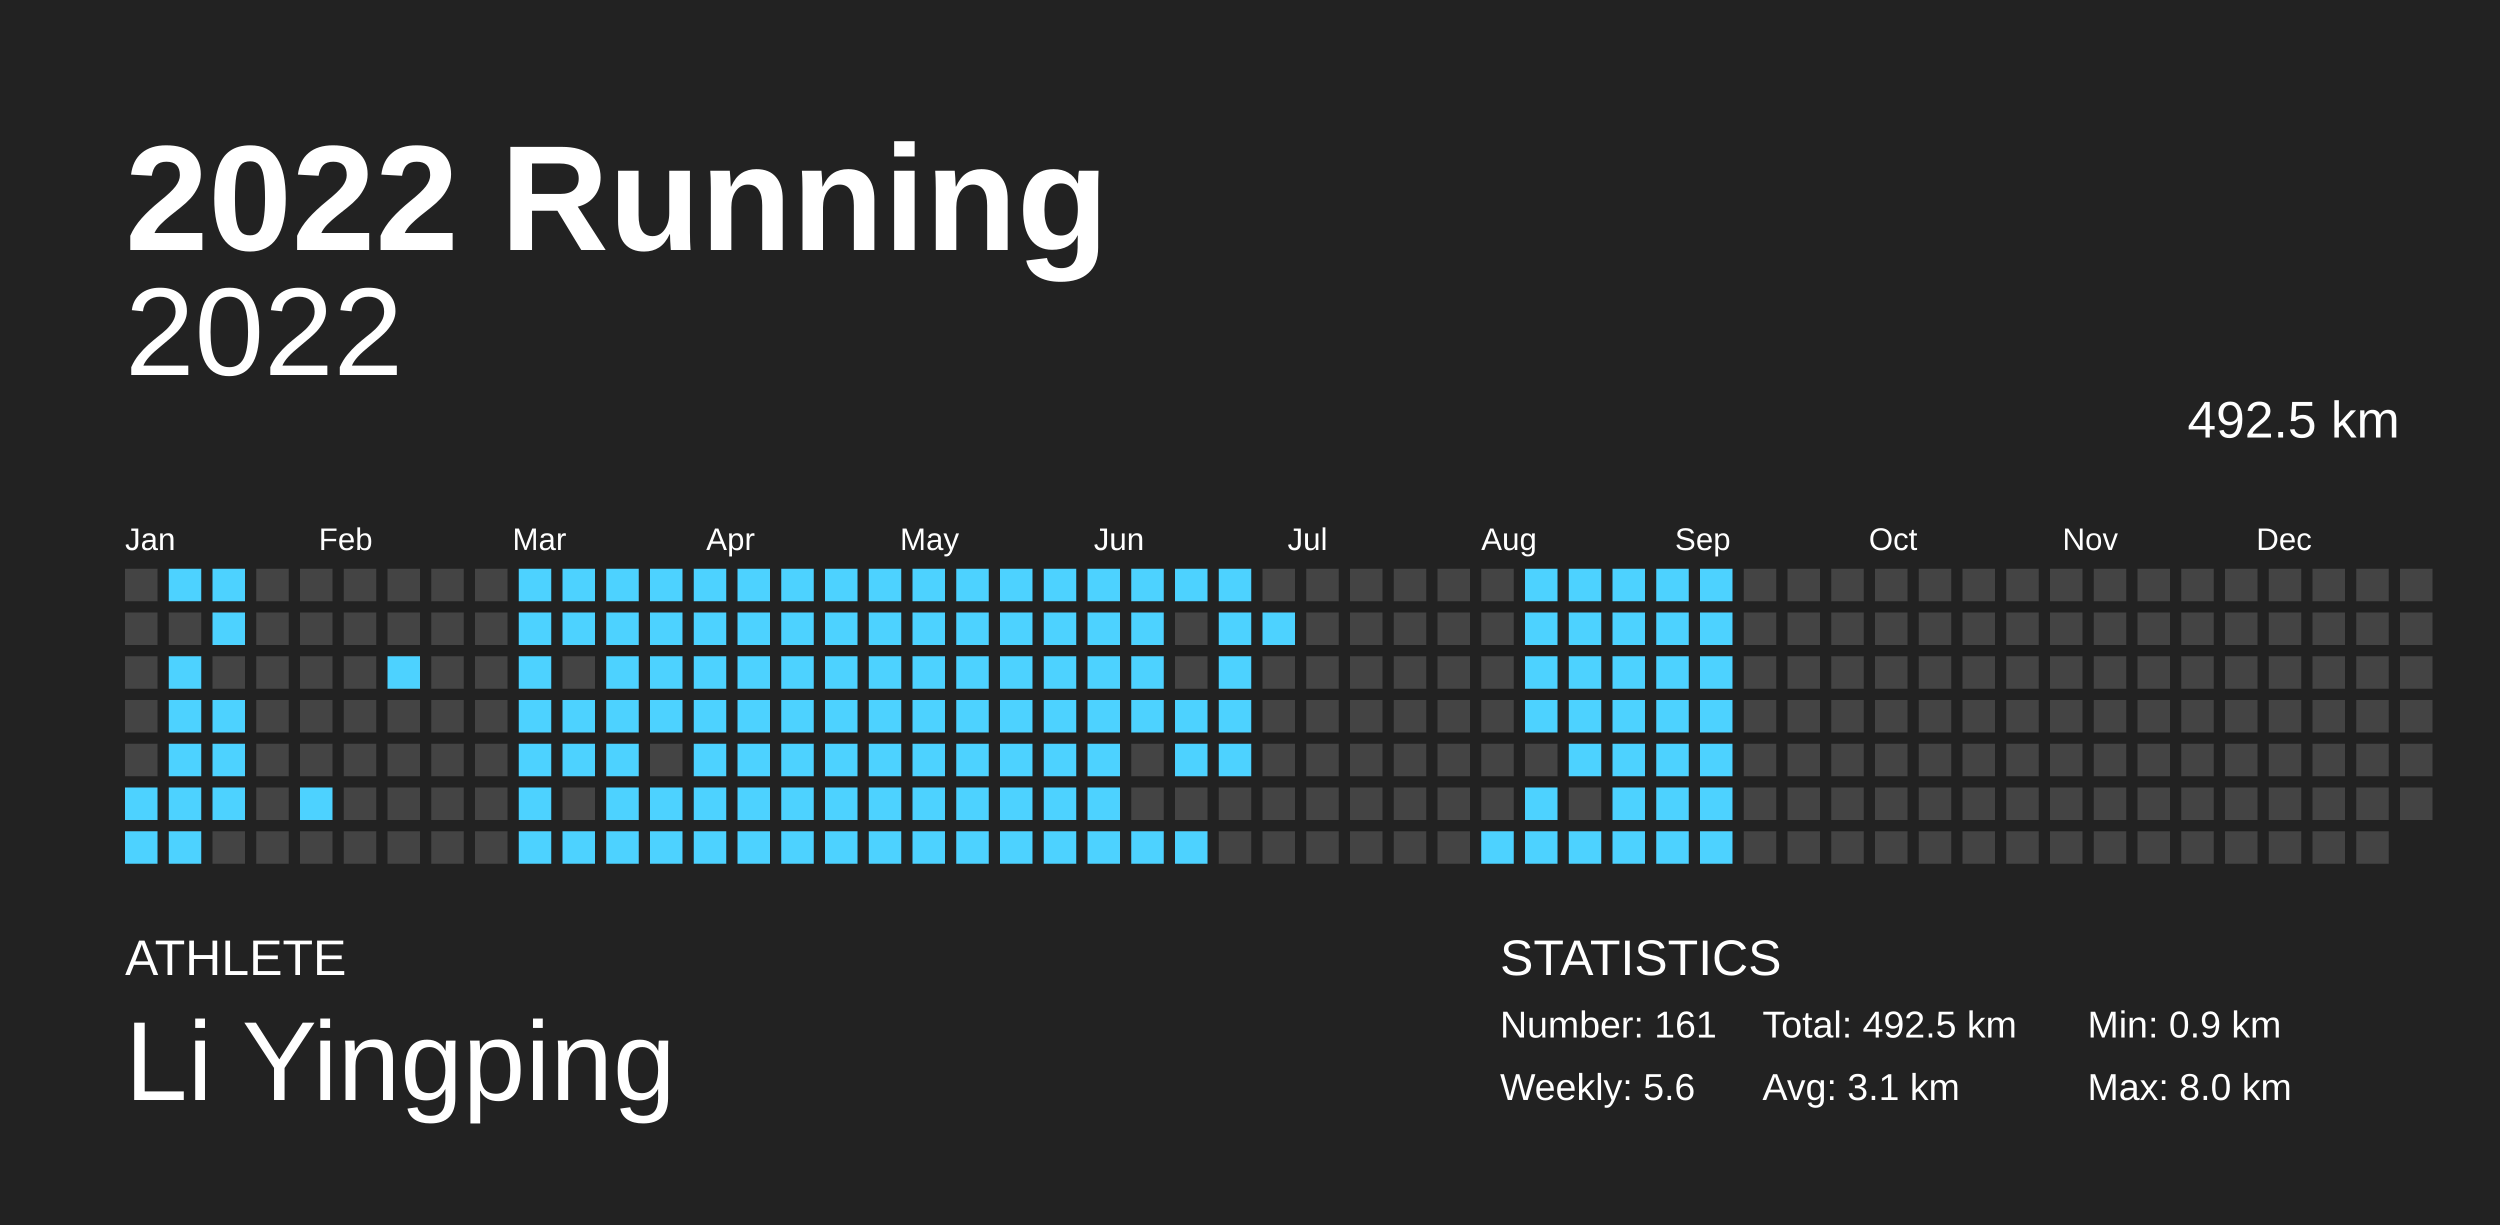
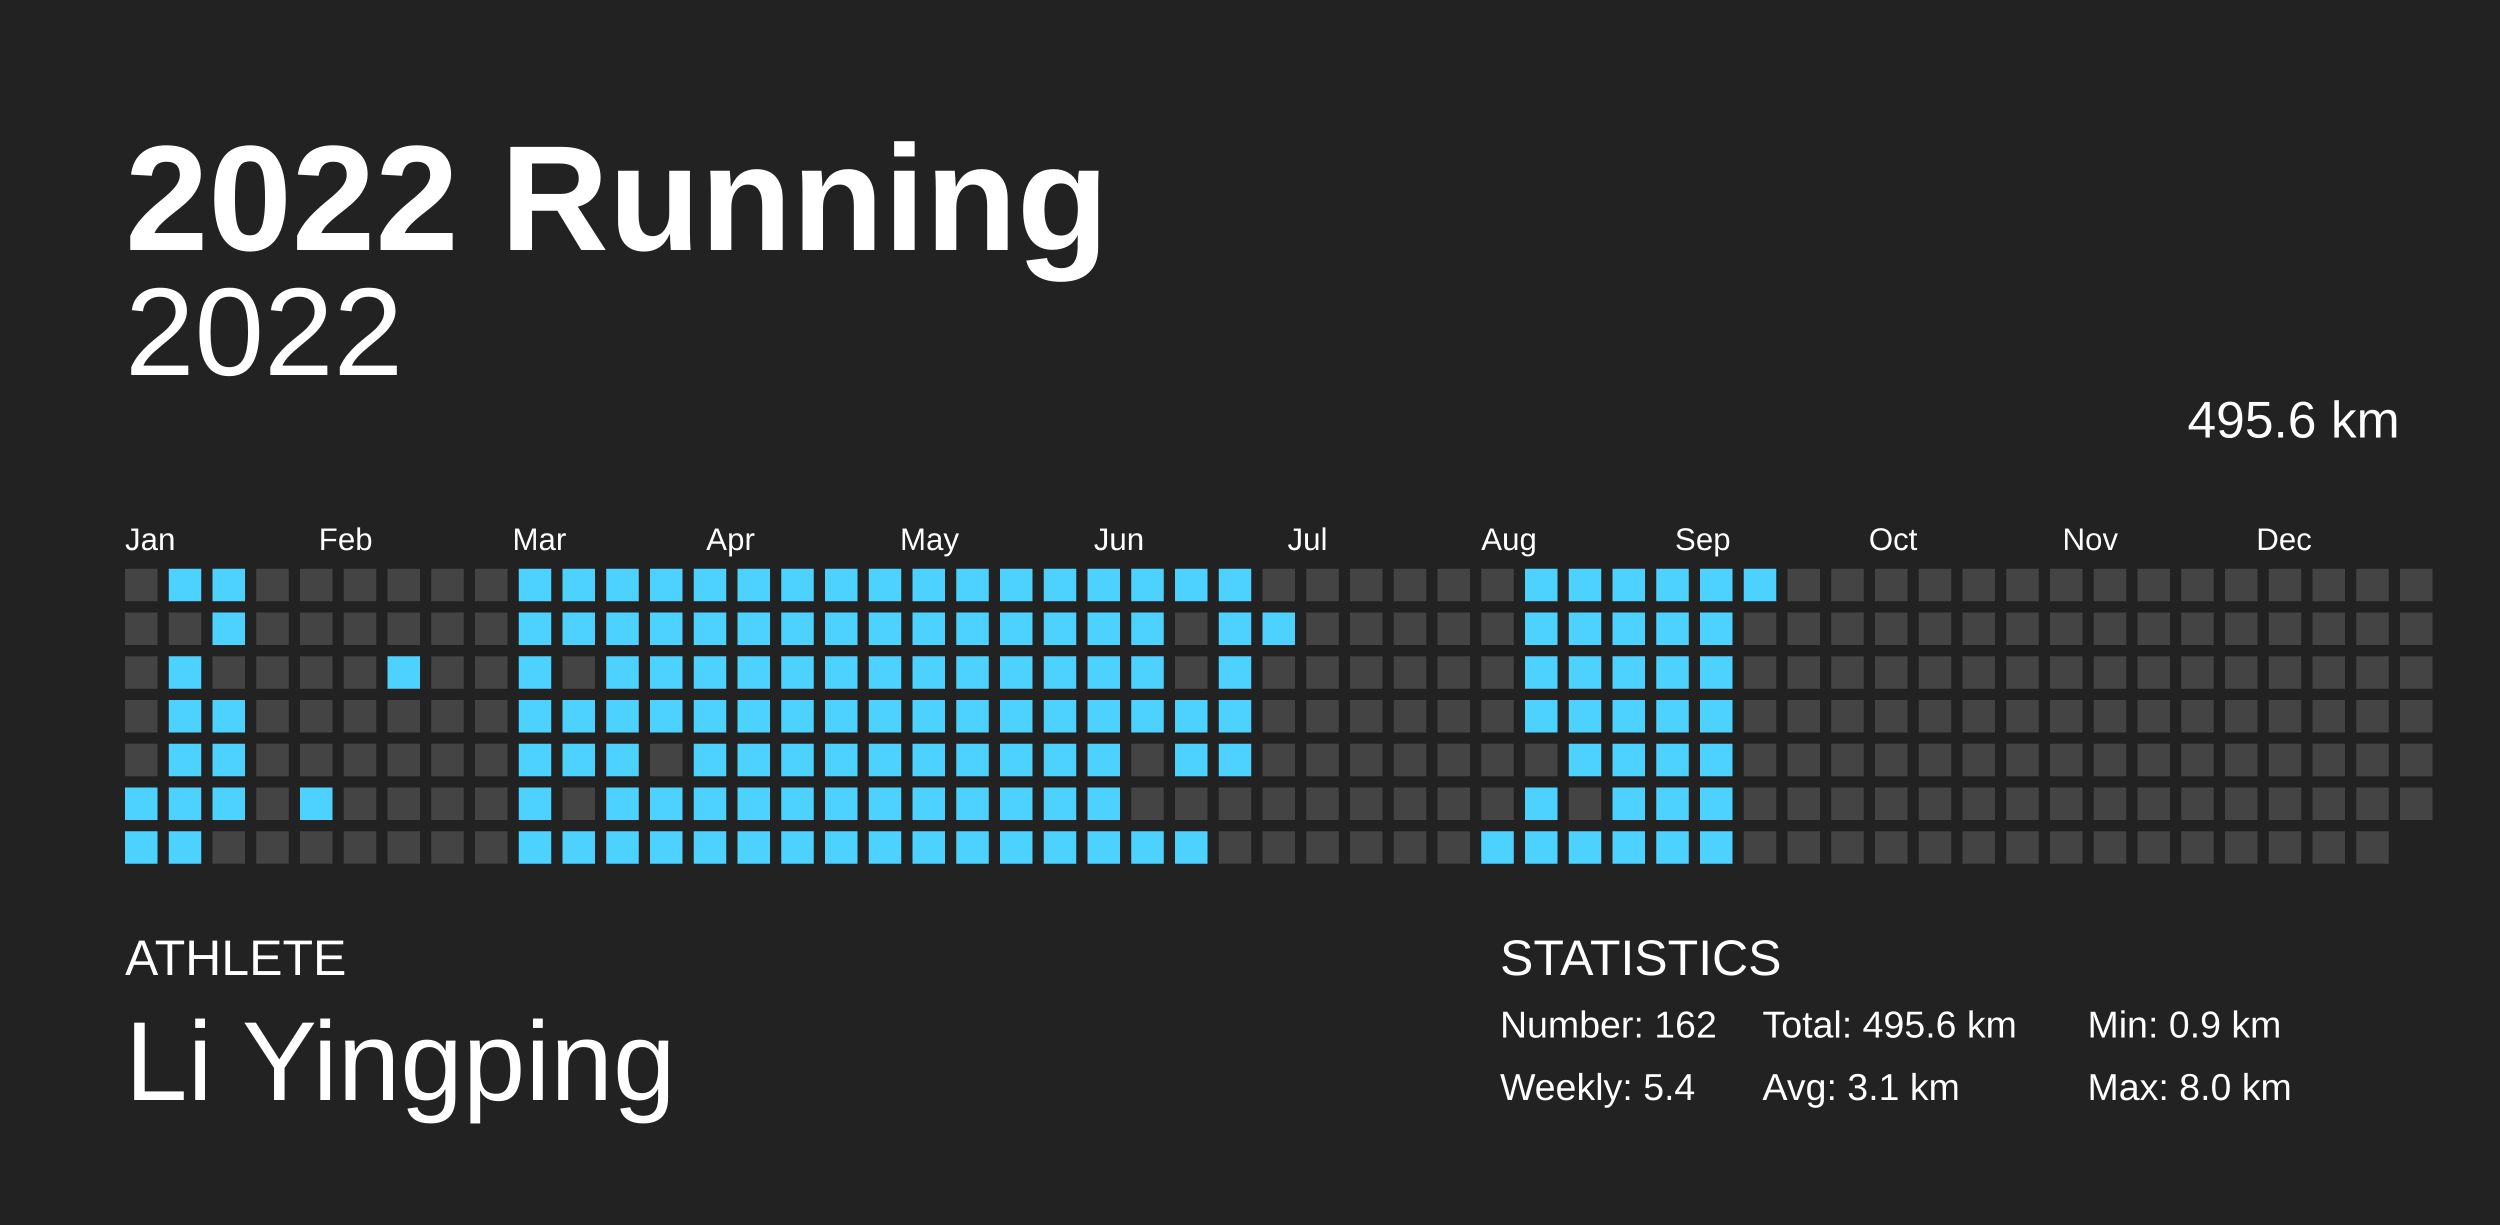
<svg xmlns="http://www.w3.org/2000/svg" baseProfile="full" height="98mm" version="1.1" viewBox="0,0,200,98" width="200mm">
  <defs />
  <rect fill="#222222" height="98" width="200" x="0" y="0" />
  <text fill="#FFFFFF" style="font-size:12px; font-family:Arial; font-weight:bold;" x="10" y="20">2022 Running</text>
  <text fill="#FFFFFF" style="font-size:4px; font-family:Arial" x="10" y="78">ATHLETE</text>
  <text fill="#FFFFFF" style="font-size:9px; font-family:Arial" x="10" y="88">Li Yingping</text>
  <text fill="#FFFFFF" style="font-size:4px; font-family:Arial" x="120" y="78">STATISTICS</text>
-   <text fill="#FFFFFF" style="font-size:3px; font-family:Arial" x="120" y="83">Number: 161</text>
-   <text fill="#FFFFFF" style="font-size:3px; font-family:Arial" x="120" y="88">Weekly: 5.6</text>
-   <text fill="#FFFFFF" style="font-size:3px; font-family:Arial" x="141" y="83">Total: 492.5 km</text>
+   <text fill="#FFFFFF" style="font-size:3px; font-family:Arial" x="120" y="83">Number: 162</text>
+   <text fill="#FFFFFF" style="font-size:3px; font-family:Arial" x="120" y="88">Weekly: 5.4</text>
+   <text fill="#FFFFFF" style="font-size:3px; font-family:Arial" x="141" y="83">Total: 495.6 km</text>
  <text fill="#FFFFFF" style="font-size:3px; font-family:Arial" x="141" y="88">Avg: 3.1 km</text>
  <text fill="#FFFFFF" style="font-size:3px; font-family:Arial" x="167" y="83">Min: 0.9 km</text>
  <text fill="#FFFFFF" style="font-size:3px; font-family:Arial" x="167" y="88">Max: 8.0 km</text>
  <text alignment-baseline="hanging" fill="#FFFFFF" style="font-size:10.0px; font-family:Arial;" x="10" y="30">2022</text>
-   <text alignment-baseline="hanging" fill="#FFFFFF" style="font-size:4.125px; font-family:Arial;" x="175" y="35">492.5 km</text>
+   <text alignment-baseline="hanging" fill="#FFFFFF" style="font-size:4.125px; font-family:Arial;" x="175" y="35">495.6 km</text>
  <text fill="#FFFFFF" style="font-size:2.5px; font-family:Arial" x="10.0" y="44">Jan</text>
  <text fill="#FFFFFF" style="font-size:2.5px; font-family:Arial" x="25.5" y="44">Feb</text>
  <text fill="#FFFFFF" style="font-size:2.5px; font-family:Arial" x="41.0" y="44">Mar</text>
  <text fill="#FFFFFF" style="font-size:2.5px; font-family:Arial" x="56.5" y="44">Apr</text>
  <text fill="#FFFFFF" style="font-size:2.5px; font-family:Arial" x="72.0" y="44">May</text>
  <text fill="#FFFFFF" style="font-size:2.5px; font-family:Arial" x="87.5" y="44">Jun</text>
  <text fill="#FFFFFF" style="font-size:2.5px; font-family:Arial" x="103.0" y="44">Jul</text>
  <text fill="#FFFFFF" style="font-size:2.5px; font-family:Arial" x="118.5" y="44">Aug</text>
  <text fill="#FFFFFF" style="font-size:2.5px; font-family:Arial" x="134.0" y="44">Sep</text>
  <text fill="#FFFFFF" style="font-size:2.5px; font-family:Arial" x="149.5" y="44">Oct</text>
  <text fill="#FFFFFF" style="font-size:2.5px; font-family:Arial" x="165.0" y="44">Nov</text>
  <text fill="#FFFFFF" style="font-size:2.5px; font-family:Arial" x="180.5" y="44">Dec</text>
  <rect fill="#444444" height="2.6" width="2.6" x="10.0" y="45.5" />
  <rect fill="#444444" height="2.6" width="2.6" x="10.0" y="49.0" />
  <rect fill="#444444" height="2.6" width="2.6" x="10.0" y="52.5" />
  <rect fill="#444444" height="2.6" width="2.6" x="10.0" y="56.0" />
  <rect fill="#444444" height="2.6" width="2.6" x="10.0" y="59.5" />
  <rect fill="#4dd2ff" height="2.6" width="2.6" x="10.0" y="63.0" />
  <rect fill="#4dd2ff" height="2.6" width="2.6" x="10.0" y="66.5" />
  <rect fill="#4dd2ff" height="2.6" width="2.6" x="13.5" y="45.5" />
  <rect fill="#444444" height="2.6" width="2.6" x="13.5" y="49.0" />
  <rect fill="#4dd2ff" height="2.6" width="2.6" x="13.5" y="52.5" />
  <rect fill="#4dd2ff" height="2.6" width="2.6" x="13.5" y="56.0" />
  <rect fill="#4dd2ff" height="2.6" width="2.6" x="13.5" y="59.5" />
  <rect fill="#4dd2ff" height="2.6" width="2.6" x="13.5" y="63.0" />
  <rect fill="#4dd2ff" height="2.6" width="2.6" x="13.5" y="66.5" />
  <rect fill="#4dd2ff" height="2.6" width="2.6" x="17.0" y="45.5" />
  <rect fill="#4dd2ff" height="2.6" width="2.6" x="17.0" y="49.0" />
  <rect fill="#444444" height="2.6" width="2.6" x="17.0" y="52.5" />
  <rect fill="#4dd2ff" height="2.6" width="2.6" x="17.0" y="56.0" />
  <rect fill="#4dd2ff" height="2.6" width="2.6" x="17.0" y="59.5" />
  <rect fill="#4dd2ff" height="2.6" width="2.6" x="17.0" y="63.0" />
  <rect fill="#444444" height="2.6" width="2.6" x="17.0" y="66.5" />
  <rect fill="#444444" height="2.6" width="2.6" x="20.5" y="45.5" />
  <rect fill="#444444" height="2.6" width="2.6" x="20.5" y="49.0" />
  <rect fill="#444444" height="2.6" width="2.6" x="20.5" y="52.5" />
  <rect fill="#444444" height="2.6" width="2.6" x="20.5" y="56.0" />
  <rect fill="#444444" height="2.6" width="2.6" x="20.5" y="59.5" />
  <rect fill="#444444" height="2.6" width="2.6" x="20.5" y="63.0" />
  <rect fill="#444444" height="2.6" width="2.6" x="20.5" y="66.5" />
  <rect fill="#444444" height="2.6" width="2.6" x="24.0" y="45.5" />
  <rect fill="#444444" height="2.6" width="2.6" x="24.0" y="49.0" />
  <rect fill="#444444" height="2.6" width="2.6" x="24.0" y="52.5" />
  <rect fill="#444444" height="2.6" width="2.6" x="24.0" y="56.0" />
  <rect fill="#444444" height="2.6" width="2.6" x="24.0" y="59.5" />
  <rect fill="#4dd2ff" height="2.6" width="2.6" x="24.0" y="63.0" />
  <rect fill="#444444" height="2.6" width="2.6" x="24.0" y="66.5" />
  <rect fill="#444444" height="2.6" width="2.6" x="27.5" y="45.5" />
  <rect fill="#444444" height="2.6" width="2.6" x="27.5" y="49.0" />
  <rect fill="#444444" height="2.6" width="2.6" x="27.5" y="52.5" />
  <rect fill="#444444" height="2.6" width="2.6" x="27.5" y="56.0" />
  <rect fill="#444444" height="2.6" width="2.6" x="27.5" y="59.5" />
  <rect fill="#444444" height="2.6" width="2.6" x="27.5" y="63.0" />
  <rect fill="#444444" height="2.6" width="2.6" x="27.5" y="66.5" />
  <rect fill="#444444" height="2.6" width="2.6" x="31.0" y="45.5" />
  <rect fill="#444444" height="2.6" width="2.6" x="31.0" y="49.0" />
  <rect fill="#4dd2ff" height="2.6" width="2.6" x="31.0" y="52.5" />
  <rect fill="#444444" height="2.6" width="2.6" x="31.0" y="56.0" />
  <rect fill="#444444" height="2.6" width="2.6" x="31.0" y="59.5" />
  <rect fill="#444444" height="2.6" width="2.6" x="31.0" y="63.0" />
  <rect fill="#444444" height="2.6" width="2.6" x="31.0" y="66.5" />
  <rect fill="#444444" height="2.6" width="2.6" x="34.5" y="45.5" />
  <rect fill="#444444" height="2.6" width="2.6" x="34.5" y="49.0" />
  <rect fill="#444444" height="2.6" width="2.6" x="34.5" y="52.5" />
  <rect fill="#444444" height="2.6" width="2.6" x="34.5" y="56.0" />
  <rect fill="#444444" height="2.6" width="2.6" x="34.5" y="59.5" />
  <rect fill="#444444" height="2.6" width="2.6" x="34.5" y="63.0" />
  <rect fill="#444444" height="2.6" width="2.6" x="34.5" y="66.5" />
  <rect fill="#444444" height="2.6" width="2.6" x="38.0" y="45.5" />
  <rect fill="#444444" height="2.6" width="2.6" x="38.0" y="49.0" />
  <rect fill="#444444" height="2.6" width="2.6" x="38.0" y="52.5" />
  <rect fill="#444444" height="2.6" width="2.6" x="38.0" y="56.0" />
  <rect fill="#444444" height="2.6" width="2.6" x="38.0" y="59.5" />
  <rect fill="#444444" height="2.6" width="2.6" x="38.0" y="63.0" />
  <rect fill="#444444" height="2.6" width="2.6" x="38.0" y="66.5" />
  <rect fill="#4dd2ff" height="2.6" width="2.6" x="41.5" y="45.5" />
  <rect fill="#4dd2ff" height="2.6" width="2.6" x="41.5" y="49.0" />
  <rect fill="#4dd2ff" height="2.6" width="2.6" x="41.5" y="52.5" />
  <rect fill="#4dd2ff" height="2.6" width="2.6" x="41.5" y="56.0" />
  <rect fill="#4dd2ff" height="2.6" width="2.6" x="41.5" y="59.5" />
  <rect fill="#4dd2ff" height="2.6" width="2.6" x="41.5" y="63.0" />
  <rect fill="#4dd2ff" height="2.6" width="2.6" x="41.5" y="66.5" />
  <rect fill="#4dd2ff" height="2.6" width="2.6" x="45.0" y="45.5" />
  <rect fill="#4dd2ff" height="2.6" width="2.6" x="45.0" y="49.0" />
  <rect fill="#444444" height="2.6" width="2.6" x="45.0" y="52.5" />
  <rect fill="#4dd2ff" height="2.6" width="2.6" x="45.0" y="56.0" />
  <rect fill="#4dd2ff" height="2.6" width="2.6" x="45.0" y="59.5" />
  <rect fill="#444444" height="2.6" width="2.6" x="45.0" y="63.0" />
  <rect fill="#4dd2ff" height="2.6" width="2.6" x="45.0" y="66.5" />
  <rect fill="#4dd2ff" height="2.6" width="2.6" x="48.5" y="45.5" />
  <rect fill="#4dd2ff" height="2.6" width="2.6" x="48.5" y="49.0" />
  <rect fill="#4dd2ff" height="2.6" width="2.6" x="48.5" y="52.5" />
  <rect fill="#4dd2ff" height="2.6" width="2.6" x="48.5" y="56.0" />
  <rect fill="#4dd2ff" height="2.6" width="2.6" x="48.5" y="59.5" />
  <rect fill="#4dd2ff" height="2.6" width="2.6" x="48.5" y="63.0" />
  <rect fill="#4dd2ff" height="2.6" width="2.6" x="48.5" y="66.5" />
  <rect fill="#4dd2ff" height="2.6" width="2.6" x="52.0" y="45.5" />
  <rect fill="#4dd2ff" height="2.6" width="2.6" x="52.0" y="49.0" />
  <rect fill="#4dd2ff" height="2.6" width="2.6" x="52.0" y="52.5" />
  <rect fill="#4dd2ff" height="2.6" width="2.6" x="52.0" y="56.0" />
  <rect fill="#444444" height="2.6" width="2.6" x="52.0" y="59.5" />
  <rect fill="#4dd2ff" height="2.6" width="2.6" x="52.0" y="63.0" />
  <rect fill="#4dd2ff" height="2.6" width="2.6" x="52.0" y="66.5" />
  <rect fill="#4dd2ff" height="2.6" width="2.6" x="55.5" y="45.5" />
  <rect fill="#4dd2ff" height="2.6" width="2.6" x="55.5" y="49.0" />
  <rect fill="#4dd2ff" height="2.6" width="2.6" x="55.5" y="52.5" />
  <rect fill="#4dd2ff" height="2.6" width="2.6" x="55.5" y="56.0" />
  <rect fill="#4dd2ff" height="2.6" width="2.6" x="55.5" y="59.5" />
  <rect fill="#4dd2ff" height="2.6" width="2.6" x="55.5" y="63.0" />
  <rect fill="#4dd2ff" height="2.6" width="2.6" x="55.5" y="66.5" />
  <rect fill="#4dd2ff" height="2.6" width="2.6" x="59.0" y="45.5" />
  <rect fill="#4dd2ff" height="2.6" width="2.6" x="59.0" y="49.0" />
  <rect fill="#4dd2ff" height="2.6" width="2.6" x="59.0" y="52.5" />
  <rect fill="#4dd2ff" height="2.6" width="2.6" x="59.0" y="56.0" />
  <rect fill="#4dd2ff" height="2.6" width="2.6" x="59.0" y="59.5" />
  <rect fill="#4dd2ff" height="2.6" width="2.6" x="59.0" y="63.0" />
  <rect fill="#4dd2ff" height="2.6" width="2.6" x="59.0" y="66.5" />
  <rect fill="#4dd2ff" height="2.6" width="2.6" x="62.5" y="45.5" />
  <rect fill="#4dd2ff" height="2.6" width="2.6" x="62.5" y="49.0" />
  <rect fill="#4dd2ff" height="2.6" width="2.6" x="62.5" y="52.5" />
  <rect fill="#4dd2ff" height="2.6" width="2.6" x="62.5" y="56.0" />
  <rect fill="#4dd2ff" height="2.6" width="2.6" x="62.5" y="59.5" />
  <rect fill="#4dd2ff" height="2.6" width="2.6" x="62.5" y="63.0" />
  <rect fill="#4dd2ff" height="2.6" width="2.6" x="62.5" y="66.5" />
  <rect fill="#4dd2ff" height="2.6" width="2.6" x="66.0" y="45.5" />
  <rect fill="#4dd2ff" height="2.6" width="2.6" x="66.0" y="49.0" />
  <rect fill="#4dd2ff" height="2.6" width="2.6" x="66.0" y="52.5" />
  <rect fill="#4dd2ff" height="2.6" width="2.6" x="66.0" y="56.0" />
  <rect fill="#4dd2ff" height="2.6" width="2.6" x="66.0" y="59.5" />
  <rect fill="#4dd2ff" height="2.6" width="2.6" x="66.0" y="63.0" />
  <rect fill="#4dd2ff" height="2.6" width="2.6" x="66.0" y="66.5" />
  <rect fill="#4dd2ff" height="2.6" width="2.6" x="69.5" y="45.5" />
  <rect fill="#4dd2ff" height="2.6" width="2.6" x="69.5" y="49.0" />
  <rect fill="#4dd2ff" height="2.6" width="2.6" x="69.5" y="52.5" />
  <rect fill="#4dd2ff" height="2.6" width="2.6" x="69.5" y="56.0" />
  <rect fill="#4dd2ff" height="2.6" width="2.6" x="69.5" y="59.5" />
  <rect fill="#4dd2ff" height="2.6" width="2.6" x="69.5" y="63.0" />
  <rect fill="#4dd2ff" height="2.6" width="2.6" x="69.5" y="66.5" />
  <rect fill="#4dd2ff" height="2.6" width="2.6" x="73.0" y="45.5" />
  <rect fill="#4dd2ff" height="2.6" width="2.6" x="73.0" y="49.0" />
  <rect fill="#4dd2ff" height="2.6" width="2.6" x="73.0" y="52.5" />
  <rect fill="#4dd2ff" height="2.6" width="2.6" x="73.0" y="56.0" />
  <rect fill="#4dd2ff" height="2.6" width="2.6" x="73.0" y="59.5" />
  <rect fill="#4dd2ff" height="2.6" width="2.6" x="73.0" y="63.0" />
  <rect fill="#4dd2ff" height="2.6" width="2.6" x="73.0" y="66.5" />
  <rect fill="#4dd2ff" height="2.6" width="2.6" x="76.5" y="45.5" />
  <rect fill="#4dd2ff" height="2.6" width="2.6" x="76.5" y="49.0" />
  <rect fill="#4dd2ff" height="2.6" width="2.6" x="76.5" y="52.5" />
  <rect fill="#4dd2ff" height="2.6" width="2.6" x="76.5" y="56.0" />
  <rect fill="#4dd2ff" height="2.6" width="2.6" x="76.5" y="59.5" />
  <rect fill="#4dd2ff" height="2.6" width="2.6" x="76.5" y="63.0" />
  <rect fill="#4dd2ff" height="2.6" width="2.6" x="76.5" y="66.5" />
  <rect fill="#4dd2ff" height="2.6" width="2.6" x="80.0" y="45.5" />
  <rect fill="#4dd2ff" height="2.6" width="2.6" x="80.0" y="49.0" />
  <rect fill="#4dd2ff" height="2.6" width="2.6" x="80.0" y="52.5" />
  <rect fill="#4dd2ff" height="2.6" width="2.6" x="80.0" y="56.0" />
  <rect fill="#4dd2ff" height="2.6" width="2.6" x="80.0" y="59.5" />
  <rect fill="#4dd2ff" height="2.6" width="2.6" x="80.0" y="63.0" />
  <rect fill="#4dd2ff" height="2.6" width="2.6" x="80.0" y="66.5" />
  <rect fill="#4dd2ff" height="2.6" width="2.6" x="83.5" y="45.5" />
  <rect fill="#4dd2ff" height="2.6" width="2.6" x="83.5" y="49.0" />
  <rect fill="#4dd2ff" height="2.6" width="2.6" x="83.5" y="52.5" />
  <rect fill="#4dd2ff" height="2.6" width="2.6" x="83.5" y="56.0" />
  <rect fill="#4dd2ff" height="2.6" width="2.6" x="83.5" y="59.5" />
  <rect fill="#4dd2ff" height="2.6" width="2.6" x="83.5" y="63.0" />
  <rect fill="#4dd2ff" height="2.6" width="2.6" x="83.5" y="66.5" />
  <rect fill="#4dd2ff" height="2.6" width="2.6" x="87.0" y="45.5" />
  <rect fill="#4dd2ff" height="2.6" width="2.6" x="87.0" y="49.0" />
  <rect fill="#4dd2ff" height="2.6" width="2.6" x="87.0" y="52.5" />
  <rect fill="#4dd2ff" height="2.6" width="2.6" x="87.0" y="56.0" />
  <rect fill="#4dd2ff" height="2.6" width="2.6" x="87.0" y="59.5" />
  <rect fill="#4dd2ff" height="2.6" width="2.6" x="87.0" y="63.0" />
  <rect fill="#4dd2ff" height="2.6" width="2.6" x="87.0" y="66.5" />
  <rect fill="#4dd2ff" height="2.6" width="2.6" x="90.5" y="45.5" />
  <rect fill="#4dd2ff" height="2.6" width="2.6" x="90.5" y="49.0" />
  <rect fill="#4dd2ff" height="2.6" width="2.6" x="90.5" y="52.5" />
  <rect fill="#4dd2ff" height="2.6" width="2.6" x="90.5" y="56.0" />
  <rect fill="#444444" height="2.6" width="2.6" x="90.5" y="59.5" />
  <rect fill="#444444" height="2.6" width="2.6" x="90.5" y="63.0" />
  <rect fill="#4dd2ff" height="2.6" width="2.6" x="90.5" y="66.5" />
  <rect fill="#4dd2ff" height="2.6" width="2.6" x="94.0" y="45.5" />
  <rect fill="#444444" height="2.6" width="2.6" x="94.0" y="49.0" />
  <rect fill="#444444" height="2.6" width="2.6" x="94.0" y="52.5" />
  <rect fill="#4dd2ff" height="2.6" width="2.6" x="94.0" y="56.0" />
  <rect fill="#4dd2ff" height="2.6" width="2.6" x="94.0" y="59.5" />
  <rect fill="#444444" height="2.6" width="2.6" x="94.0" y="63.0" />
  <rect fill="#4dd2ff" height="2.6" width="2.6" x="94.0" y="66.5" />
  <rect fill="#4dd2ff" height="2.6" width="2.6" x="97.5" y="45.5" />
  <rect fill="#4dd2ff" height="2.6" width="2.6" x="97.5" y="49.0" />
  <rect fill="#4dd2ff" height="2.6" width="2.6" x="97.5" y="52.5" />
  <rect fill="#4dd2ff" height="2.6" width="2.6" x="97.5" y="56.0" />
  <rect fill="#4dd2ff" height="2.6" width="2.6" x="97.5" y="59.5" />
  <rect fill="#444444" height="2.6" width="2.6" x="97.5" y="63.0" />
  <rect fill="#444444" height="2.6" width="2.6" x="97.5" y="66.5" />
  <rect fill="#444444" height="2.6" width="2.6" x="101.0" y="45.5" />
  <rect fill="#4dd2ff" height="2.6" width="2.6" x="101.0" y="49.0" />
  <rect fill="#444444" height="2.6" width="2.6" x="101.0" y="52.5" />
  <rect fill="#444444" height="2.6" width="2.6" x="101.0" y="56.0" />
  <rect fill="#444444" height="2.6" width="2.6" x="101.0" y="59.5" />
  <rect fill="#444444" height="2.6" width="2.6" x="101.0" y="63.0" />
  <rect fill="#444444" height="2.6" width="2.6" x="101.0" y="66.5" />
  <rect fill="#444444" height="2.6" width="2.6" x="104.5" y="45.5" />
  <rect fill="#444444" height="2.6" width="2.6" x="104.5" y="49.0" />
  <rect fill="#444444" height="2.6" width="2.6" x="104.5" y="52.5" />
  <rect fill="#444444" height="2.6" width="2.6" x="104.5" y="56.0" />
  <rect fill="#444444" height="2.6" width="2.6" x="104.5" y="59.5" />
  <rect fill="#444444" height="2.6" width="2.6" x="104.5" y="63.0" />
  <rect fill="#444444" height="2.6" width="2.6" x="104.5" y="66.5" />
  <rect fill="#444444" height="2.6" width="2.6" x="108.0" y="45.5" />
  <rect fill="#444444" height="2.6" width="2.6" x="108.0" y="49.0" />
  <rect fill="#444444" height="2.6" width="2.6" x="108.0" y="52.5" />
  <rect fill="#444444" height="2.6" width="2.6" x="108.0" y="56.0" />
  <rect fill="#444444" height="2.6" width="2.6" x="108.0" y="59.5" />
  <rect fill="#444444" height="2.6" width="2.6" x="108.0" y="63.0" />
  <rect fill="#444444" height="2.6" width="2.6" x="108.0" y="66.5" />
  <rect fill="#444444" height="2.6" width="2.6" x="111.5" y="45.5" />
  <rect fill="#444444" height="2.6" width="2.6" x="111.5" y="49.0" />
  <rect fill="#444444" height="2.6" width="2.6" x="111.5" y="52.5" />
  <rect fill="#444444" height="2.6" width="2.6" x="111.5" y="56.0" />
  <rect fill="#444444" height="2.6" width="2.6" x="111.5" y="59.5" />
  <rect fill="#444444" height="2.6" width="2.6" x="111.5" y="63.0" />
  <rect fill="#444444" height="2.6" width="2.6" x="111.5" y="66.5" />
  <rect fill="#444444" height="2.6" width="2.6" x="115.0" y="45.5" />
  <rect fill="#444444" height="2.6" width="2.6" x="115.0" y="49.0" />
  <rect fill="#444444" height="2.6" width="2.6" x="115.0" y="52.5" />
  <rect fill="#444444" height="2.6" width="2.6" x="115.0" y="56.0" />
  <rect fill="#444444" height="2.6" width="2.6" x="115.0" y="59.5" />
  <rect fill="#444444" height="2.6" width="2.6" x="115.0" y="63.0" />
  <rect fill="#444444" height="2.6" width="2.6" x="115.0" y="66.5" />
  <rect fill="#444444" height="2.6" width="2.6" x="118.5" y="45.5" />
  <rect fill="#444444" height="2.6" width="2.6" x="118.5" y="49.0" />
  <rect fill="#444444" height="2.6" width="2.6" x="118.5" y="52.5" />
  <rect fill="#444444" height="2.6" width="2.6" x="118.5" y="56.0" />
  <rect fill="#444444" height="2.6" width="2.6" x="118.5" y="59.5" />
  <rect fill="#444444" height="2.6" width="2.6" x="118.5" y="63.0" />
  <rect fill="#4dd2ff" height="2.6" width="2.6" x="118.5" y="66.5" />
  <rect fill="#4dd2ff" height="2.6" width="2.6" x="122.0" y="45.5" />
  <rect fill="#4dd2ff" height="2.6" width="2.6" x="122.0" y="49.0" />
  <rect fill="#4dd2ff" height="2.6" width="2.6" x="122.0" y="52.5" />
  <rect fill="#4dd2ff" height="2.6" width="2.6" x="122.0" y="56.0" />
  <rect fill="#444444" height="2.6" width="2.6" x="122.0" y="59.5" />
  <rect fill="#4dd2ff" height="2.6" width="2.6" x="122.0" y="63.0" />
  <rect fill="#4dd2ff" height="2.6" width="2.6" x="122.0" y="66.5" />
  <rect fill="#4dd2ff" height="2.6" width="2.6" x="125.5" y="45.5" />
  <rect fill="#4dd2ff" height="2.6" width="2.6" x="125.5" y="49.0" />
  <rect fill="#4dd2ff" height="2.6" width="2.6" x="125.5" y="52.5" />
  <rect fill="#4dd2ff" height="2.6" width="2.6" x="125.5" y="56.0" />
  <rect fill="#4dd2ff" height="2.6" width="2.6" x="125.5" y="59.5" />
  <rect fill="#444444" height="2.6" width="2.6" x="125.5" y="63.0" />
  <rect fill="#4dd2ff" height="2.6" width="2.6" x="125.5" y="66.5" />
  <rect fill="#4dd2ff" height="2.6" width="2.6" x="129.0" y="45.5" />
  <rect fill="#4dd2ff" height="2.6" width="2.6" x="129.0" y="49.0" />
  <rect fill="#4dd2ff" height="2.6" width="2.6" x="129.0" y="52.5" />
  <rect fill="#4dd2ff" height="2.6" width="2.6" x="129.0" y="56.0" />
  <rect fill="#4dd2ff" height="2.6" width="2.6" x="129.0" y="59.5" />
  <rect fill="#4dd2ff" height="2.6" width="2.6" x="129.0" y="63.0" />
  <rect fill="#4dd2ff" height="2.6" width="2.6" x="129.0" y="66.5" />
  <rect fill="#4dd2ff" height="2.6" width="2.6" x="132.5" y="45.5" />
  <rect fill="#4dd2ff" height="2.6" width="2.6" x="132.5" y="49.0" />
  <rect fill="#4dd2ff" height="2.6" width="2.6" x="132.5" y="52.5" />
  <rect fill="#4dd2ff" height="2.6" width="2.6" x="132.5" y="56.0" />
  <rect fill="#4dd2ff" height="2.6" width="2.6" x="132.5" y="59.5" />
  <rect fill="#4dd2ff" height="2.6" width="2.6" x="132.5" y="63.0" />
  <rect fill="#4dd2ff" height="2.6" width="2.6" x="132.5" y="66.5" />
  <rect fill="#4dd2ff" height="2.6" width="2.6" x="136.0" y="45.5" />
  <rect fill="#4dd2ff" height="2.6" width="2.6" x="136.0" y="49.0" />
  <rect fill="#4dd2ff" height="2.6" width="2.6" x="136.0" y="52.5" />
  <rect fill="#4dd2ff" height="2.6" width="2.6" x="136.0" y="56.0" />
  <rect fill="#4dd2ff" height="2.6" width="2.6" x="136.0" y="59.5" />
  <rect fill="#4dd2ff" height="2.6" width="2.6" x="136.0" y="63.0" />
  <rect fill="#4dd2ff" height="2.6" width="2.6" x="136.0" y="66.5" />
-   <rect fill="#444444" height="2.6" width="2.6" x="139.5" y="45.5" />
+   <rect fill="#4dd2ff" height="2.6" width="2.6" x="139.5" y="45.5" />
  <rect fill="#444444" height="2.6" width="2.6" x="139.5" y="49.0" />
  <rect fill="#444444" height="2.6" width="2.6" x="139.5" y="52.5" />
  <rect fill="#444444" height="2.6" width="2.6" x="139.5" y="56.0" />
  <rect fill="#444444" height="2.6" width="2.6" x="139.5" y="59.5" />
  <rect fill="#444444" height="2.6" width="2.6" x="139.5" y="63.0" />
  <rect fill="#444444" height="2.6" width="2.6" x="139.5" y="66.5" />
  <rect fill="#444444" height="2.6" width="2.6" x="143.0" y="45.5" />
  <rect fill="#444444" height="2.6" width="2.6" x="143.0" y="49.0" />
  <rect fill="#444444" height="2.6" width="2.6" x="143.0" y="52.5" />
  <rect fill="#444444" height="2.6" width="2.6" x="143.0" y="56.0" />
  <rect fill="#444444" height="2.6" width="2.6" x="143.0" y="59.5" />
  <rect fill="#444444" height="2.6" width="2.6" x="143.0" y="63.0" />
  <rect fill="#444444" height="2.6" width="2.6" x="143.0" y="66.5" />
  <rect fill="#444444" height="2.6" width="2.6" x="146.5" y="45.5" />
  <rect fill="#444444" height="2.6" width="2.6" x="146.5" y="49.0" />
  <rect fill="#444444" height="2.6" width="2.6" x="146.5" y="52.5" />
  <rect fill="#444444" height="2.6" width="2.6" x="146.5" y="56.0" />
  <rect fill="#444444" height="2.6" width="2.6" x="146.5" y="59.5" />
  <rect fill="#444444" height="2.6" width="2.6" x="146.5" y="63.0" />
  <rect fill="#444444" height="2.6" width="2.6" x="146.5" y="66.5" />
  <rect fill="#444444" height="2.6" width="2.6" x="150.0" y="45.5" />
  <rect fill="#444444" height="2.6" width="2.6" x="150.0" y="49.0" />
  <rect fill="#444444" height="2.6" width="2.6" x="150.0" y="52.5" />
  <rect fill="#444444" height="2.6" width="2.6" x="150.0" y="56.0" />
  <rect fill="#444444" height="2.6" width="2.6" x="150.0" y="59.5" />
  <rect fill="#444444" height="2.6" width="2.6" x="150.0" y="63.0" />
  <rect fill="#444444" height="2.6" width="2.6" x="150.0" y="66.5" />
  <rect fill="#444444" height="2.6" width="2.6" x="153.5" y="45.5" />
  <rect fill="#444444" height="2.6" width="2.6" x="153.5" y="49.0" />
  <rect fill="#444444" height="2.6" width="2.6" x="153.5" y="52.5" />
  <rect fill="#444444" height="2.6" width="2.6" x="153.5" y="56.0" />
  <rect fill="#444444" height="2.6" width="2.6" x="153.5" y="59.5" />
  <rect fill="#444444" height="2.6" width="2.6" x="153.5" y="63.0" />
  <rect fill="#444444" height="2.6" width="2.6" x="153.5" y="66.5" />
  <rect fill="#444444" height="2.6" width="2.6" x="157.0" y="45.5" />
  <rect fill="#444444" height="2.6" width="2.6" x="157.0" y="49.0" />
  <rect fill="#444444" height="2.6" width="2.6" x="157.0" y="52.5" />
  <rect fill="#444444" height="2.6" width="2.6" x="157.0" y="56.0" />
  <rect fill="#444444" height="2.6" width="2.6" x="157.0" y="59.5" />
  <rect fill="#444444" height="2.6" width="2.6" x="157.0" y="63.0" />
  <rect fill="#444444" height="2.6" width="2.6" x="157.0" y="66.5" />
  <rect fill="#444444" height="2.6" width="2.6" x="160.5" y="45.5" />
  <rect fill="#444444" height="2.6" width="2.6" x="160.5" y="49.0" />
  <rect fill="#444444" height="2.6" width="2.6" x="160.5" y="52.5" />
  <rect fill="#444444" height="2.6" width="2.6" x="160.5" y="56.0" />
  <rect fill="#444444" height="2.6" width="2.6" x="160.5" y="59.5" />
  <rect fill="#444444" height="2.6" width="2.6" x="160.5" y="63.0" />
  <rect fill="#444444" height="2.6" width="2.6" x="160.5" y="66.5" />
  <rect fill="#444444" height="2.6" width="2.6" x="164.0" y="45.5" />
  <rect fill="#444444" height="2.6" width="2.6" x="164.0" y="49.0" />
  <rect fill="#444444" height="2.6" width="2.6" x="164.0" y="52.5" />
  <rect fill="#444444" height="2.6" width="2.6" x="164.0" y="56.0" />
  <rect fill="#444444" height="2.6" width="2.6" x="164.0" y="59.5" />
  <rect fill="#444444" height="2.6" width="2.6" x="164.0" y="63.0" />
  <rect fill="#444444" height="2.6" width="2.6" x="164.0" y="66.5" />
  <rect fill="#444444" height="2.6" width="2.6" x="167.5" y="45.5" />
  <rect fill="#444444" height="2.6" width="2.6" x="167.5" y="49.0" />
  <rect fill="#444444" height="2.6" width="2.6" x="167.5" y="52.5" />
  <rect fill="#444444" height="2.6" width="2.6" x="167.5" y="56.0" />
  <rect fill="#444444" height="2.6" width="2.6" x="167.5" y="59.5" />
  <rect fill="#444444" height="2.6" width="2.6" x="167.5" y="63.0" />
  <rect fill="#444444" height="2.6" width="2.6" x="167.5" y="66.5" />
  <rect fill="#444444" height="2.6" width="2.6" x="171.0" y="45.5" />
  <rect fill="#444444" height="2.6" width="2.6" x="171.0" y="49.0" />
  <rect fill="#444444" height="2.6" width="2.6" x="171.0" y="52.5" />
  <rect fill="#444444" height="2.6" width="2.6" x="171.0" y="56.0" />
  <rect fill="#444444" height="2.6" width="2.6" x="171.0" y="59.5" />
  <rect fill="#444444" height="2.6" width="2.6" x="171.0" y="63.0" />
  <rect fill="#444444" height="2.6" width="2.6" x="171.0" y="66.5" />
  <rect fill="#444444" height="2.6" width="2.6" x="174.5" y="45.5" />
  <rect fill="#444444" height="2.6" width="2.6" x="174.5" y="49.0" />
  <rect fill="#444444" height="2.6" width="2.6" x="174.5" y="52.5" />
  <rect fill="#444444" height="2.6" width="2.6" x="174.5" y="56.0" />
  <rect fill="#444444" height="2.6" width="2.6" x="174.5" y="59.5" />
  <rect fill="#444444" height="2.6" width="2.6" x="174.5" y="63.0" />
  <rect fill="#444444" height="2.6" width="2.6" x="174.5" y="66.5" />
  <rect fill="#444444" height="2.6" width="2.6" x="178.0" y="45.5" />
  <rect fill="#444444" height="2.6" width="2.6" x="178.0" y="49.0" />
  <rect fill="#444444" height="2.6" width="2.6" x="178.0" y="52.5" />
  <rect fill="#444444" height="2.6" width="2.6" x="178.0" y="56.0" />
  <rect fill="#444444" height="2.6" width="2.6" x="178.0" y="59.5" />
  <rect fill="#444444" height="2.6" width="2.6" x="178.0" y="63.0" />
  <rect fill="#444444" height="2.6" width="2.6" x="178.0" y="66.5" />
  <rect fill="#444444" height="2.6" width="2.6" x="181.5" y="45.5" />
  <rect fill="#444444" height="2.6" width="2.6" x="181.5" y="49.0" />
  <rect fill="#444444" height="2.6" width="2.6" x="181.5" y="52.5" />
  <rect fill="#444444" height="2.6" width="2.6" x="181.5" y="56.0" />
  <rect fill="#444444" height="2.6" width="2.6" x="181.5" y="59.5" />
  <rect fill="#444444" height="2.6" width="2.6" x="181.5" y="63.0" />
  <rect fill="#444444" height="2.6" width="2.6" x="181.5" y="66.5" />
  <rect fill="#444444" height="2.6" width="2.6" x="185.0" y="45.5" />
  <rect fill="#444444" height="2.6" width="2.6" x="185.0" y="49.0" />
  <rect fill="#444444" height="2.6" width="2.6" x="185.0" y="52.5" />
  <rect fill="#444444" height="2.6" width="2.6" x="185.0" y="56.0" />
  <rect fill="#444444" height="2.6" width="2.6" x="185.0" y="59.5" />
  <rect fill="#444444" height="2.6" width="2.6" x="185.0" y="63.0" />
  <rect fill="#444444" height="2.6" width="2.6" x="185.0" y="66.5" />
  <rect fill="#444444" height="2.6" width="2.6" x="188.5" y="45.5" />
  <rect fill="#444444" height="2.6" width="2.6" x="188.5" y="49.0" />
  <rect fill="#444444" height="2.6" width="2.6" x="188.5" y="52.5" />
  <rect fill="#444444" height="2.6" width="2.6" x="188.5" y="56.0" />
  <rect fill="#444444" height="2.6" width="2.6" x="188.5" y="59.5" />
  <rect fill="#444444" height="2.6" width="2.6" x="188.5" y="63.0" />
  <rect fill="#444444" height="2.6" width="2.6" x="188.5" y="66.5" />
  <rect fill="#444444" height="2.6" width="2.6" x="192.0" y="45.5" />
  <rect fill="#444444" height="2.6" width="2.6" x="192.0" y="49.0" />
  <rect fill="#444444" height="2.6" width="2.6" x="192.0" y="52.5" />
  <rect fill="#444444" height="2.6" width="2.6" x="192.0" y="56.0" />
  <rect fill="#444444" height="2.6" width="2.6" x="192.0" y="59.5" />
  <rect fill="#444444" height="2.6" width="2.6" x="192.0" y="63.0" />
</svg>
